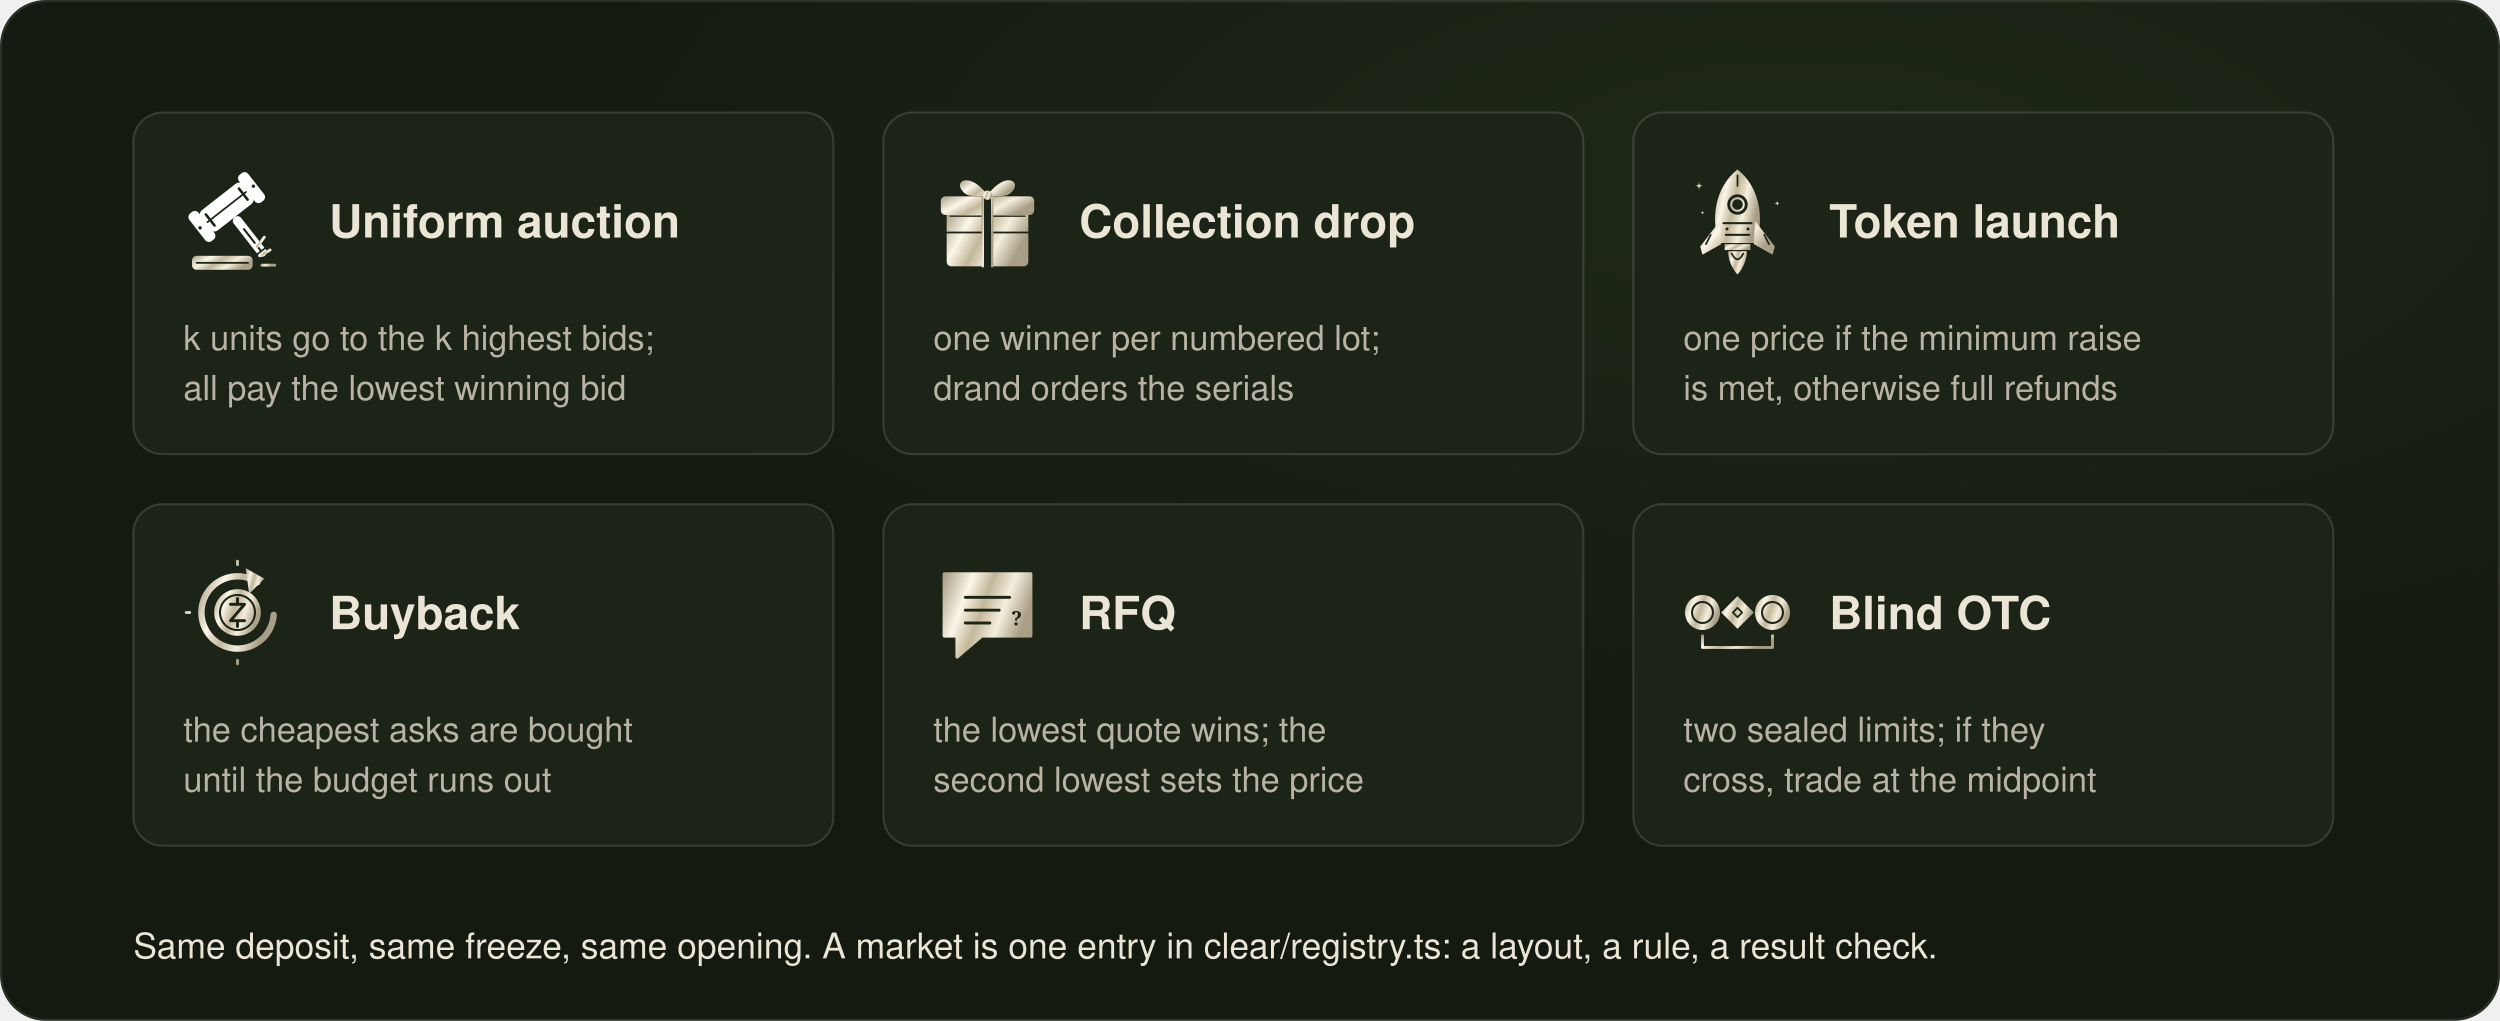
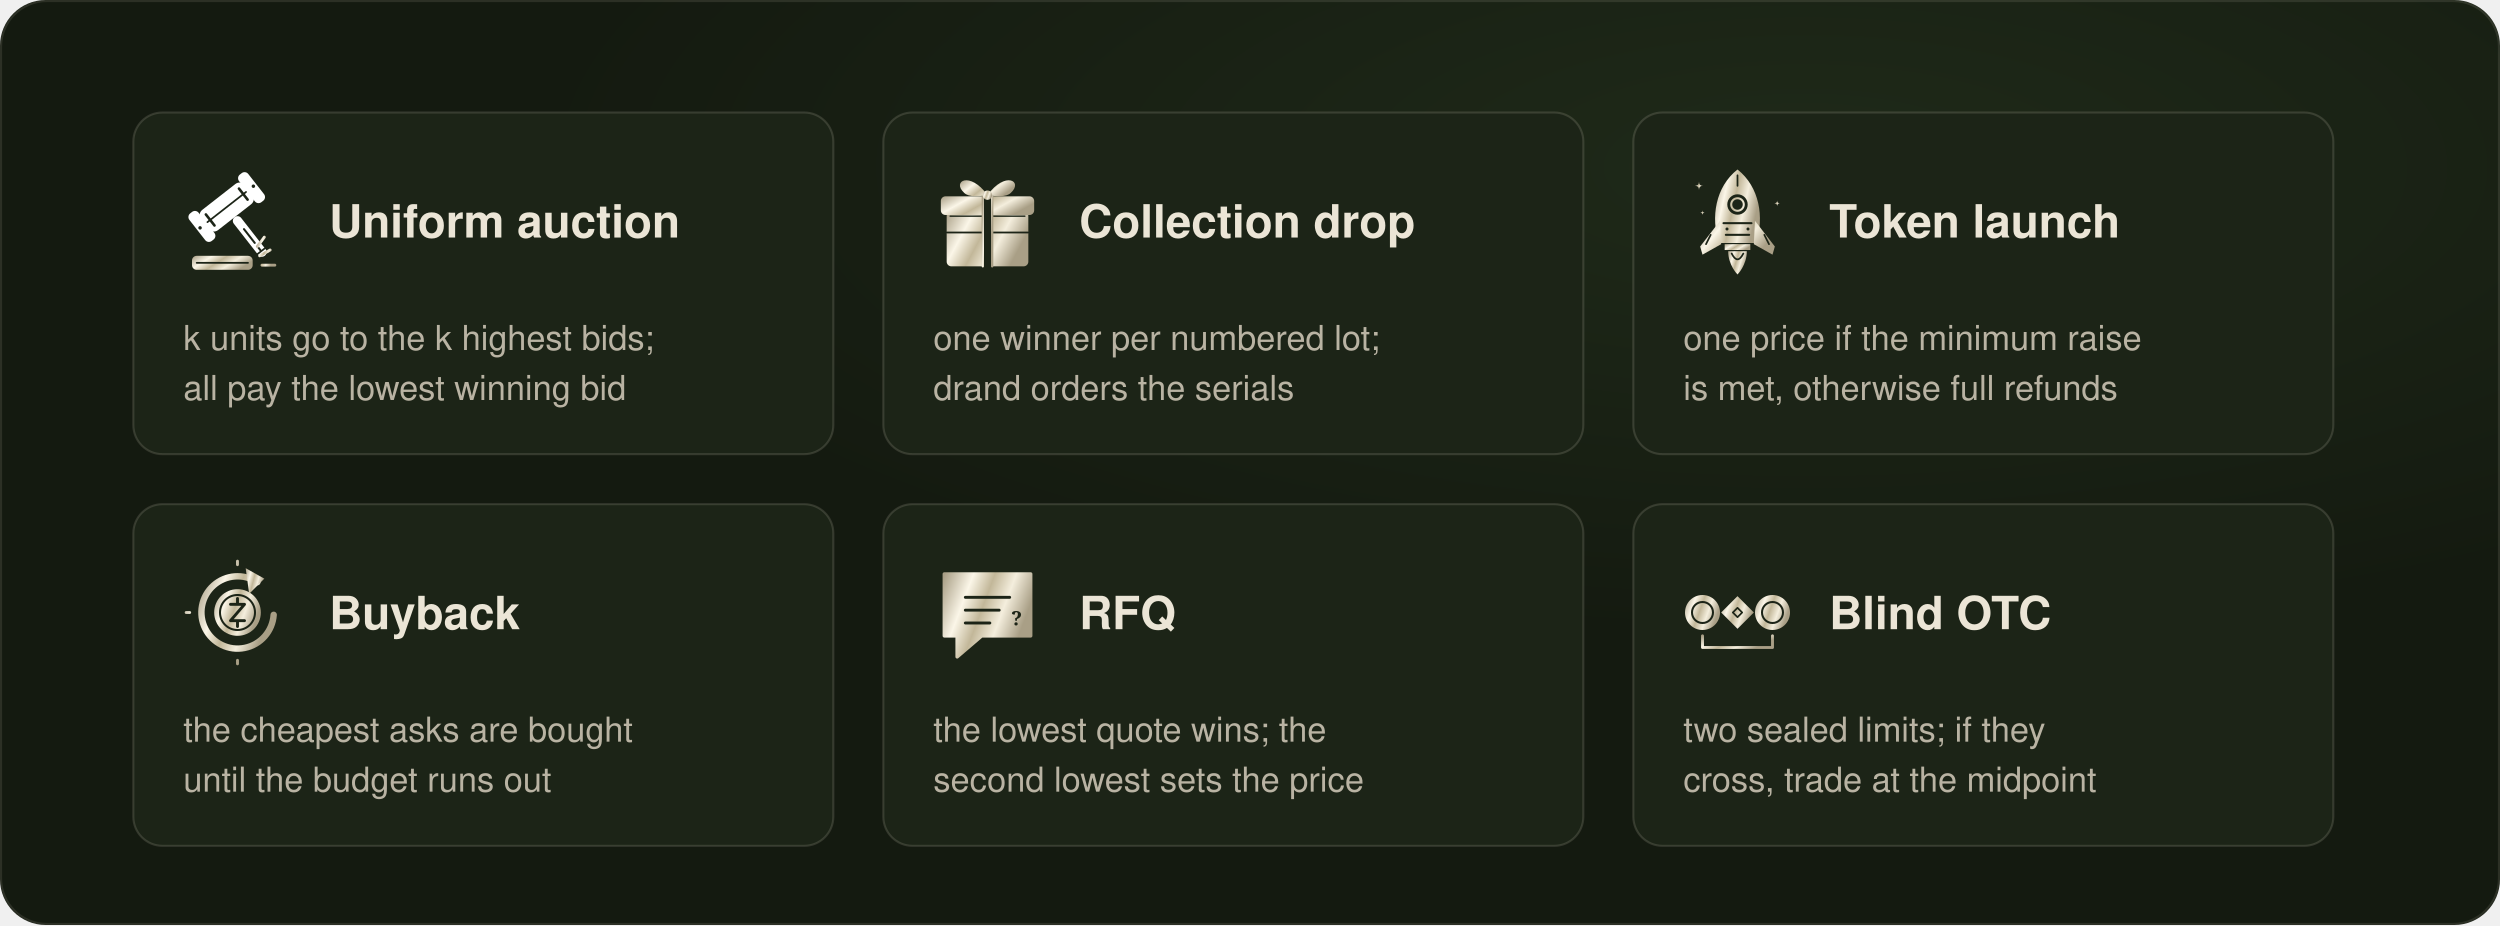
- <svg xmlns="http://www.w3.org/2000/svg" width="1200" height="490" viewBox="0 0 1200 490" role="img" aria-label="Six markets on one engine: uniform auction, collection drop, token launch, buyback, RFQ and blind OTC, each a clearing rule in one registry." font-family="'Helvetica Neue',Helvetica,Arial,sans-serif">
+ <svg xmlns="http://www.w3.org/2000/svg" width="1200" height="444" viewBox="0 0 1200 444" role="img" aria-label="Six markets on one engine: uniform auction, collection drop, token launch, buyback, RFQ and blind OTC, each a clearing rule in one registry." font-family="'Helvetica Neue',Helvetica,Arial,sans-serif">
  <defs>
    <linearGradient id="chrome" x1="0" y1="0" x2="1" y2="0.36">
      <stop offset="0" stop-color="#a99f86" />
      <stop offset=".3" stop-color="#fbf6e8" />
      <stop offset=".52" stop-color="#c2b799" />
      <stop offset=".74" stop-color="#f4eedd" />
      <stop offset="1" stop-color="#a99f86" />
    </linearGradient>
    <linearGradient id="goldc" x1="0" y1="0" x2="1" y2="0.36">
      <stop offset="0" stop-color="#b89a52" />
      <stop offset=".35" stop-color="#f6e2a6" />
      <stop offset=".6" stop-color="#d9b866" />
      <stop offset="1" stop-color="#b89a52" />
    </linearGradient>
    <linearGradient id="paper" x1="0" y1="0" x2="1" y2="1">
      <stop offset="0" stop-color="#f4efe2" />
      <stop offset="1" stop-color="#d9d1bd" />
    </linearGradient>
    <radialGradient id="night" cx="72%" cy="18%" r="85%">
      <stop offset="0" stop-color="#1f2a19" />
      <stop offset=".6" stop-color="#141a10" />
    </radialGradient>
    <marker id="arrow" viewBox="0 0 10 10" refX="9" refY="5" markerWidth="8" markerHeight="8" orient="auto-start-reverse">
      <path d="M0 0L10 5L0 10z" fill="#b9b3a3" />
    </marker>
    <marker id="arrowg" viewBox="0 0 10 10" refX="9" refY="5" markerWidth="8" markerHeight="8" orient="auto-start-reverse">
      <path d="M0 0L10 5L0 10z" fill="#e9cd84" />
    </marker>
  </defs>
-   <rect width="1200" height="490" rx="22" fill="url(#night)" />
+   <rect width="1200" height="444" rx="22" fill="url(#night)" />
  <g transform="translate(0 -50)">
    <rect x="64" y="104" width="336" height="164" rx="14" fill="#1c2417" stroke="#ddd6c6" stroke-opacity=".16" />
    <svg x="86" y="128" width="56" height="56" viewBox="0 0 200 200">
      <defs>
        <mask id="gv-1" maskUnits="userSpaceOnUse" x="0" y="0" width="200" height="200">
          <rect width="200" height="200" fill="#fff" />
          <path d="M64 58 V82 M136 58 V82" fill="none" stroke="#000" stroke-width="4.5" stroke-linecap="round" stroke-linejoin="round" />
          <path d="M58 70 H142" fill="none" stroke="#000" stroke-width="3" stroke-linecap="round" stroke-linejoin="round" />
          <path d="M100 118 V148 M100 158 V164" fill="none" stroke="#000" stroke-width="3.5" stroke-linecap="round" stroke-linejoin="round" />
          <path d="M24 166 H120" fill="none" stroke="#000" stroke-width="3" stroke-linecap="round" stroke-linejoin="round" />
          <circle cx="42" cy="70" r="3" fill="#000" />
          <circle cx="158" cy="70" r="3" fill="#000" />
        </mask>
      </defs>
      <g mask="url(#gv-1)" transform="rotate(-38 100 100)">
        <rect x="52" y="48" width="96" height="44" rx="12" fill="#fff" />
        <rect x="36" y="40" width="20" height="60" rx="8" fill="#fff" />
        <rect x="144" y="40" width="20" height="60" rx="8" fill="#fff" />
        <rect x="92" y="92" width="16" height="84" rx="8" fill="#fff" />
      </g>
      <g>
        <defs>
          <mask id="gb-1" maskUnits="userSpaceOnUse" x="0" y="0" width="200" height="200">
            <rect width="200" height="200" fill="#fff" />
            <path d="M30 172 H118" fill="none" stroke="#000" stroke-width="3" stroke-linecap="round" stroke-linejoin="round" />
          </mask>
        </defs>
        <rect mask="url(#gb-1)" x="22" y="160" width="104" height="24" rx="8" fill="url(#chrome)" />
      </g>
      <path d="M138 160 L156 150 M142 176 L164 176 M134 144 L146 128" fill="none" stroke="url(#chrome)" stroke-width="5" stroke-linecap="round" stroke-linejoin="round" />
    </svg>
    <text x="158" y="164" font-size="22" fill="#ebe5d6" font-weight="600">Uniform auction</text>
    <text x="88" y="218" font-size="16.5" fill="#b9b3a3">k units go to the k highest bids;</text>
    <text x="88" y="242" font-size="16.5" fill="#b9b3a3">all pay the lowest winning bid</text>
    <rect x="424" y="104" width="336" height="164" rx="14" fill="#1c2417" stroke="#ddd6c6" stroke-opacity=".16" />
    <svg x="446" y="128" width="56" height="56" viewBox="0 0 200 200">
      <defs>
        <mask id="gf-2" maskUnits="userSpaceOnUse" x="0" y="0" width="200" height="200">
          <rect width="200" height="200" fill="#fff" />
          <path d="M100 58 V176" fill="none" stroke="#000" stroke-width="14" stroke-linecap="round" stroke-linejoin="round" />
          <path d="M30 120 H170" fill="none" stroke="#000" stroke-width="3" stroke-linecap="round" stroke-linejoin="round" />
          <path d="M36 92 H164" fill="none" stroke="#000" stroke-width="2.5" stroke-linecap="round" stroke-linejoin="round" />
        </mask>
      </defs>
      <g mask="url(#gf-2)">
        <rect x="30" y="84" width="140" height="94" rx="8" fill="url(#chrome)" />
        <rect x="20" y="58" width="160" height="32" rx="8" fill="url(#chrome)" />
      </g>
      <path d="M92 58 V178 M108 58 V178" fill="none" stroke="url(#chrome)" stroke-width="4" stroke-linecap="round" stroke-linejoin="round" />
      <path d="M100 56 C70 14 38 32 60 52 C68 60 86 58 100 56 Z M100 56 C130 14 162 32 140 52 C132 60 114 58 100 56 Z" fill="url(#chrome)" />
      <circle cx="100" cy="56" r="8" fill="url(#chrome)" />
    </svg>
    <text x="518" y="164" font-size="22" fill="#ebe5d6" font-weight="600">Collection drop</text>
    <text x="448" y="218" font-size="16.5" fill="#b9b3a3">one winner per numbered lot;</text>
    <text x="448" y="242" font-size="16.5" fill="#b9b3a3">drand orders the serials</text>
    <rect x="784" y="104" width="336" height="164" rx="14" fill="#1c2417" stroke="#ddd6c6" stroke-opacity=".16" />
    <svg x="806" y="128" width="56" height="56" viewBox="0 0 200 200">
      <defs>
        <mask id="rk-3" maskUnits="userSpaceOnUse" x="0" y="0" width="200" height="200">
          <rect width="200" height="200" fill="#fff" />
          <circle cx="100" cy="72" r="15" fill="none" stroke="#000" stroke-width="5" />
          <circle cx="100" cy="72" r="9" fill="#000" />
          <path d="M76 104 H124 M80 124 H120" fill="none" stroke="#000" stroke-width="3.5" stroke-linecap="round" stroke-linejoin="round" />
          <path d="M100 22 V40" fill="none" stroke="#000" stroke-width="3" stroke-linecap="round" stroke-linejoin="round" />
          <circle cx="82" cy="114" r="2.6" fill="#000" />
          <circle cx="118" cy="114" r="2.6" fill="#000" />
          <path d="M54 124 L46 140 M146 124 L154 140" fill="none" stroke="#000" stroke-width="3" stroke-linecap="round" stroke-linejoin="round" />
          <path d="M90 156 Q100 176 110 156" fill="none" stroke="#000" stroke-width="3" stroke-linecap="round" stroke-linejoin="round" />
        </mask>
      </defs>
      <g mask="url(#rk-3)">
        <path d="M100 12 C138 42 146 94 132 138 H68 C54 94 62 42 100 12 Z" fill="url(#chrome)" />
        <path d="M70 100 L36 144 L40 158 L72 140 Z M130 100 L164 144 L160 158 L128 140 Z" fill="url(#chrome)" />
        <path d="M78 140 H122 V150 H78 Z" fill="url(#chrome)" />
        <path d="M84 152 C84 176 100 192 100 192 C100 192 116 176 116 152 Z" fill="url(#chrome)" />
      </g>
      <path d="M34 33 Q34 40 41 40 Q34 40 34 47 Q34 40 27 40 Q34 40 34 33 Z" fill="url(#chrome)" />
      <path d="M168 65 Q168 70 173 70 Q168 70 168 75 Q168 70 163 70 Q168 70 168 65 Z" fill="url(#chrome)" />
      <path d="M40 82 Q40 86 44 86 Q40 86 40 90 Q40 86 36 86 Q40 86 40 82 Z" fill="url(#chrome)" />
    </svg>
    <text x="878" y="164" font-size="22" fill="#ebe5d6" font-weight="600">Token launch</text>
    <text x="808" y="218" font-size="16.5" fill="#b9b3a3">one price if the minimum raise</text>
    <text x="808" y="242" font-size="16.5" fill="#b9b3a3">is met, otherwise full refunds</text>
    <rect x="64" y="292" width="336" height="164" rx="14" fill="#1c2417" stroke="#ddd6c6" stroke-opacity=".16" />
    <svg x="86" y="316" width="56" height="56" viewBox="0 0 200 200">
      <defs>
        <mask id="rc-4" maskUnits="userSpaceOnUse" x="0" y="0" width="200" height="200">
          <rect width="200" height="200" fill="#fff" />
          <circle cx="100" cy="100" r="30" fill="none" stroke="#000" stroke-width="3.5" />
          <path d="M88 86 H112 L88 114 H112 M100 76 V86 M100 114 V124" fill="none" stroke="#000" stroke-width="5" stroke-linecap="round" stroke-linejoin="round" />
        </mask>
      </defs>
      <circle mask="url(#rc-4)" cx="100" cy="100" r="40" fill="url(#chrome)" />
      <path d="M162 104 A62 62 0 1 1 134 48" fill="none" stroke="url(#chrome)" stroke-width="11" stroke-linecap="round" stroke-linejoin="round" />
      <path d="M114 24 L146 42 L120 68 Z" fill="url(#chrome)" />
      <path d="M100 12 v6 M100 182 v6 M12 100 h6" fill="none" stroke="url(#chrome)" stroke-width="5" stroke-linecap="round" stroke-linejoin="round" />
    </svg>
    <text x="158" y="352" font-size="22" fill="#ebe5d6" font-weight="600">Buyback</text>
    <text x="88" y="406" font-size="16.5" fill="#b9b3a3">the cheapest asks are bought</text>
    <text x="88" y="430" font-size="16.5" fill="#b9b3a3">until the budget runs out</text>
    <rect x="424" y="292" width="336" height="164" rx="14" fill="#1c2417" stroke="#ddd6c6" stroke-opacity=".16" />
    <svg x="446" y="316" width="56" height="56" viewBox="0 0 200 200">
      <defs>
        <mask id="qb-5" maskUnits="userSpaceOnUse" x="0" y="0" width="200" height="200">
          <rect width="200" height="200" fill="#fff" />
          <path d="M62 74 H138 M62 96 H120 M62 118 H104" fill="none" stroke="#000" stroke-width="5" stroke-linecap="round" stroke-linejoin="round" />
          <text x="150" y="122" text-anchor="middle" font-family="Georgia,serif" font-weight="700" font-size="34" fill="#000">?</text>
        </mask>
      </defs>
      <path mask="url(#qb-5)" d="M26 34 H174 V140 H90 L48 176 V140 H26 Z" fill="url(#chrome)" stroke="url(#chrome)" stroke-width="6" stroke-linejoin="round" />
      <circle cx="174" cy="34" r="0" fill="url(#chrome)" />
    </svg>
    <text x="518" y="352" font-size="22" fill="#ebe5d6" font-weight="600">RFQ</text>
    <text x="448" y="406" font-size="16.5" fill="#b9b3a3">the lowest quote wins; the</text>
    <text x="448" y="430" font-size="16.5" fill="#b9b3a3">second lowest sets the price</text>
    <rect x="784" y="292" width="336" height="164" rx="14" fill="#1c2417" stroke="#ddd6c6" stroke-opacity=".16" />
    <svg x="806" y="316" width="56" height="56" viewBox="0 0 200 200">
      <defs>
        <mask id="pc-6" maskUnits="userSpaceOnUse" x="0" y="0" width="200" height="200">
          <rect width="200" height="200" fill="#fff" />
          <circle cx="40" cy="100" r="18" fill="none" stroke="#000" stroke-width="3.5" />
          <circle cx="160" cy="100" r="18" fill="none" stroke="#000" stroke-width="3.5" />
          <path d="M92 100 L100 92 L108 100 L100 108 Z" fill="none" stroke="#000" stroke-width="3" stroke-linecap="round" stroke-linejoin="round" />
        </mask>
      </defs>
      <g mask="url(#pc-6)">
        <circle cx="40" cy="100" r="30" fill="url(#chrome)" />
        <circle cx="160" cy="100" r="30" fill="url(#chrome)" />
        <path d="M100 72 L128 100 L100 128 L72 100 Z" fill="url(#chrome)" />
      </g>
      <path d="M70 100 H72 M128 100 H130" stroke="url(#chrome)" stroke-width="10" />
      <path d="M40 140 V160 M160 140 V160 M40 160 H160" fill="none" stroke="url(#chrome)" stroke-width="5" stroke-linecap="round" stroke-linejoin="round" />
      <path d="M100 128 V160" fill="none" stroke="url(#chrome)" stroke-width="5" stroke-linecap="round" stroke-linejoin="round" />
    </svg>
    <text x="878" y="352" font-size="22" fill="#ebe5d6" font-weight="600">Blind OTC</text>
    <text x="808" y="406" font-size="16.5" fill="#b9b3a3">two sealed limits; if they</text>
    <text x="808" y="430" font-size="16.5" fill="#b9b3a3">cross, trade at the midpoint</text>
-     <text x="64" y="510" font-size="17" fill="#ebe5d6">Same deposit, same freeze, same opening. A market is one entry in clear/registry.ts: a layout, a rule, a result check.</text>
  </g>
-   <rect x=".5" y=".5" width="1199" height="489" rx="22" fill="none" stroke="#ddd6c6" stroke-opacity=".12" />
+   <rect x=".5" y=".5" width="1199" height="443" rx="22" fill="none" stroke="#ddd6c6" stroke-opacity=".12" />
</svg>
